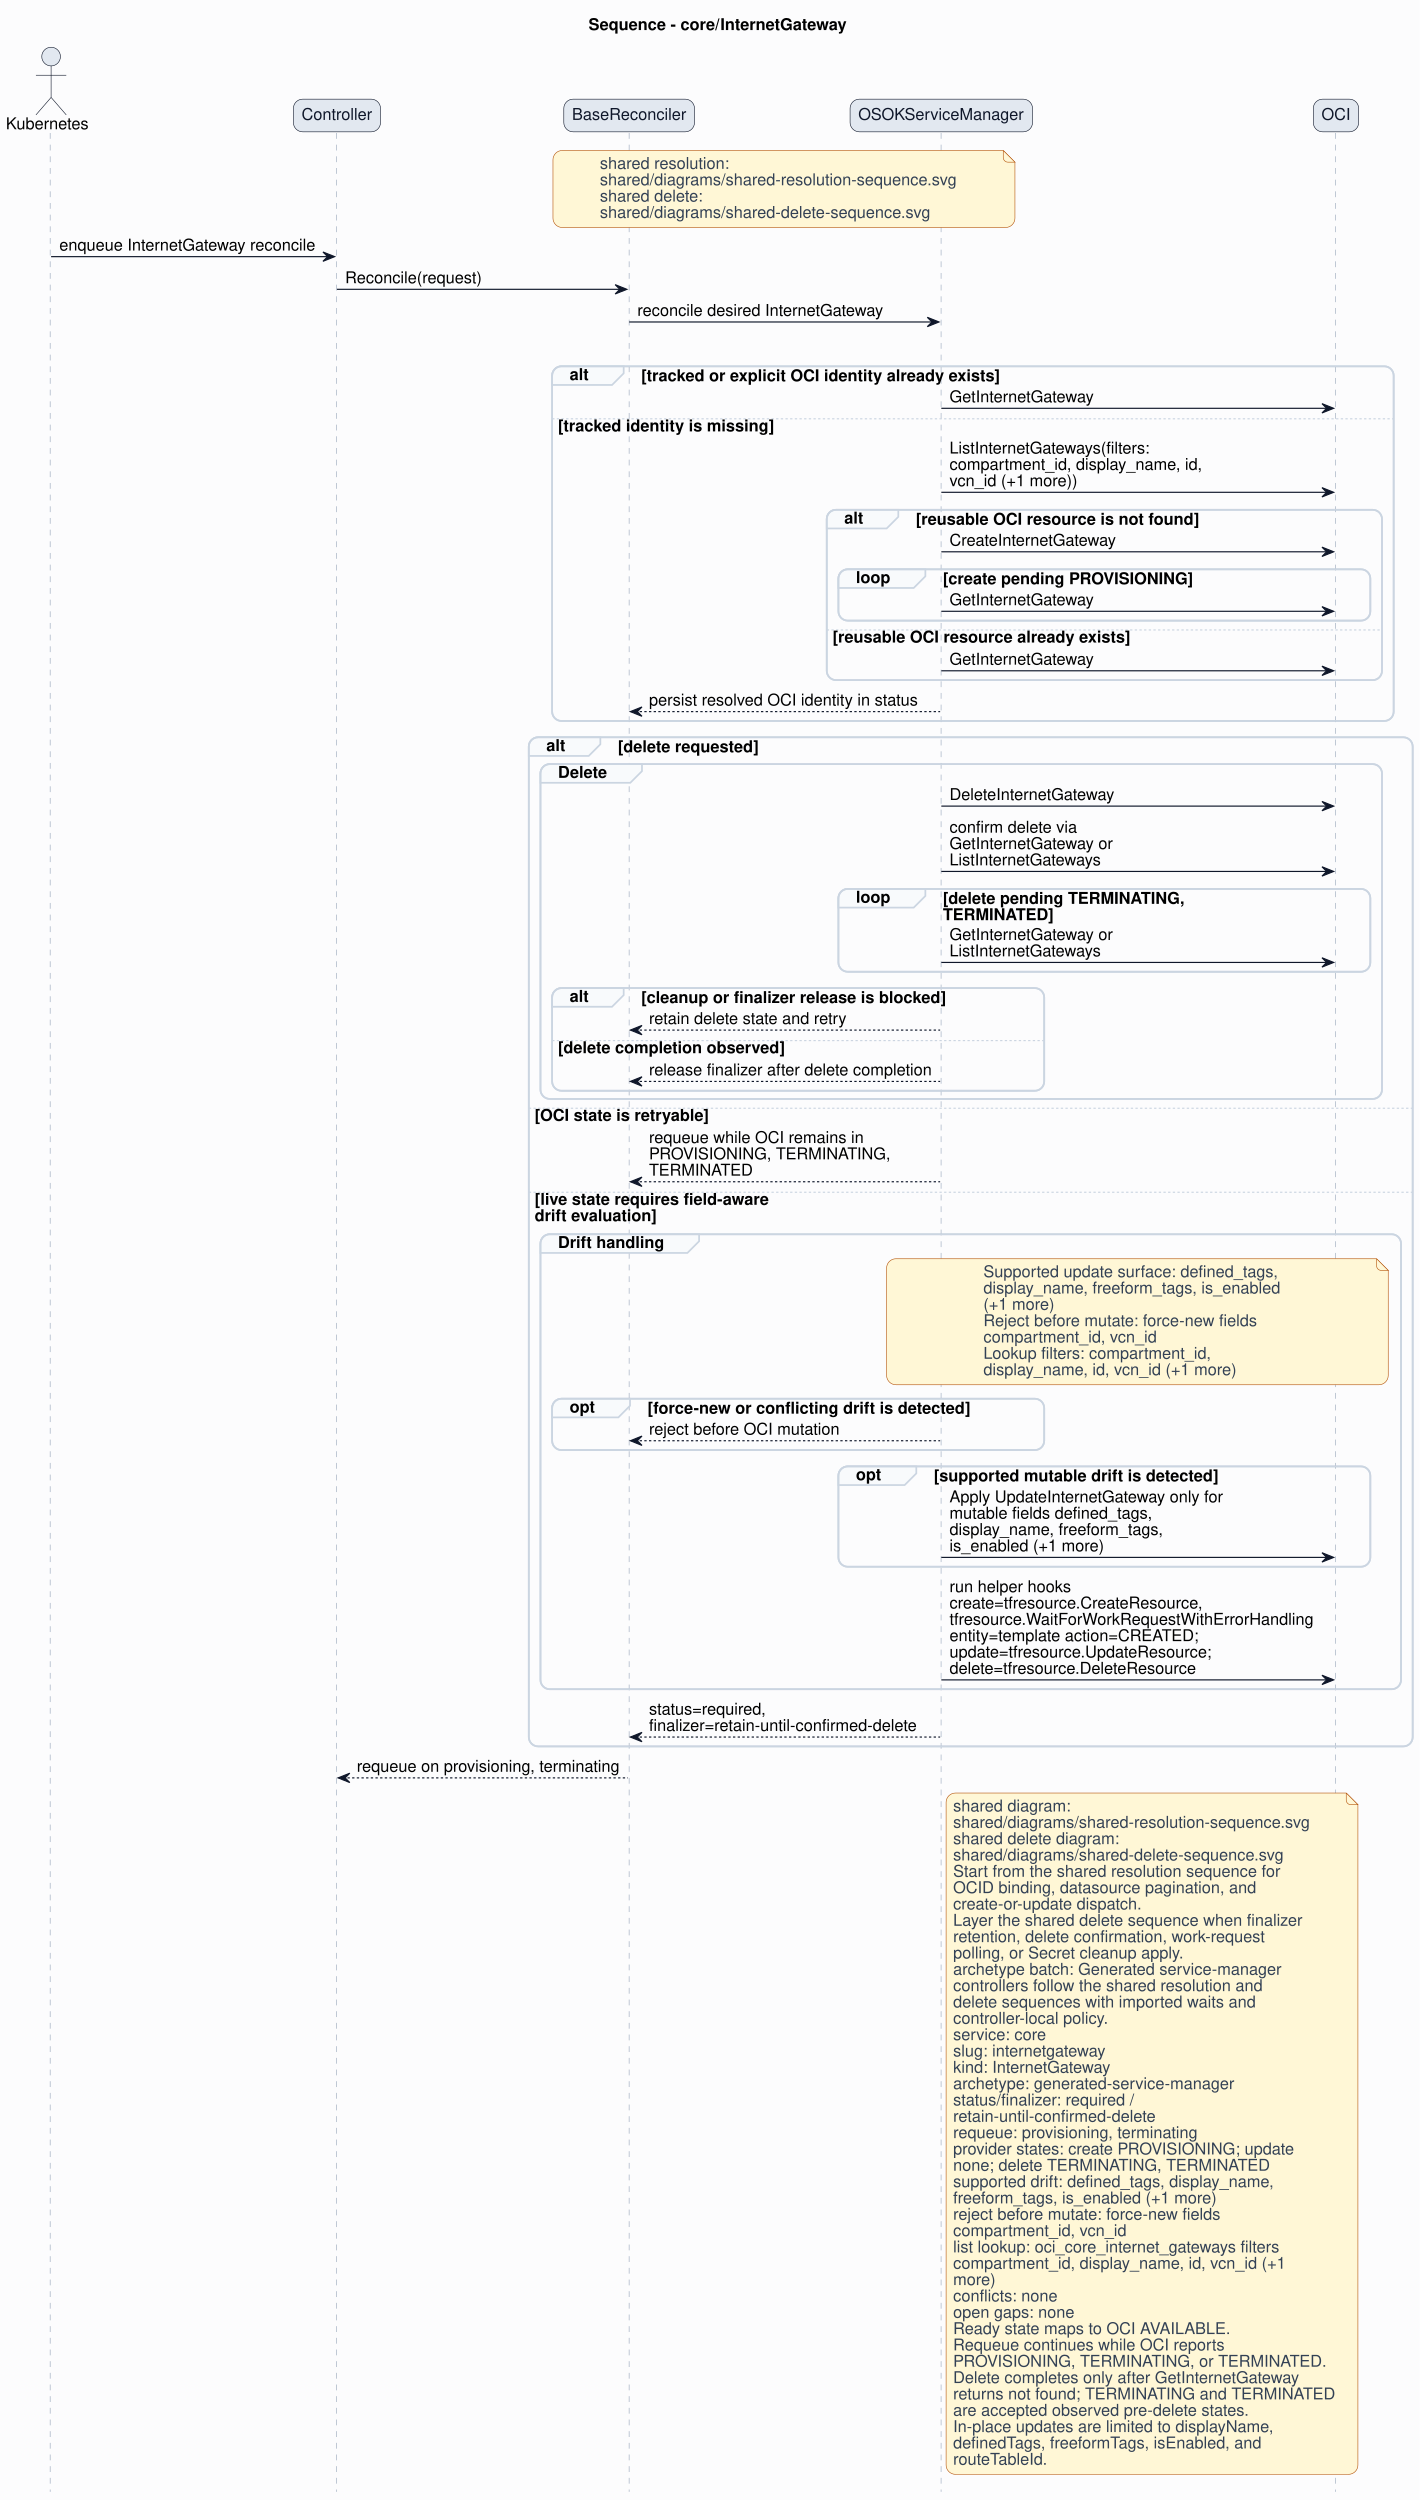
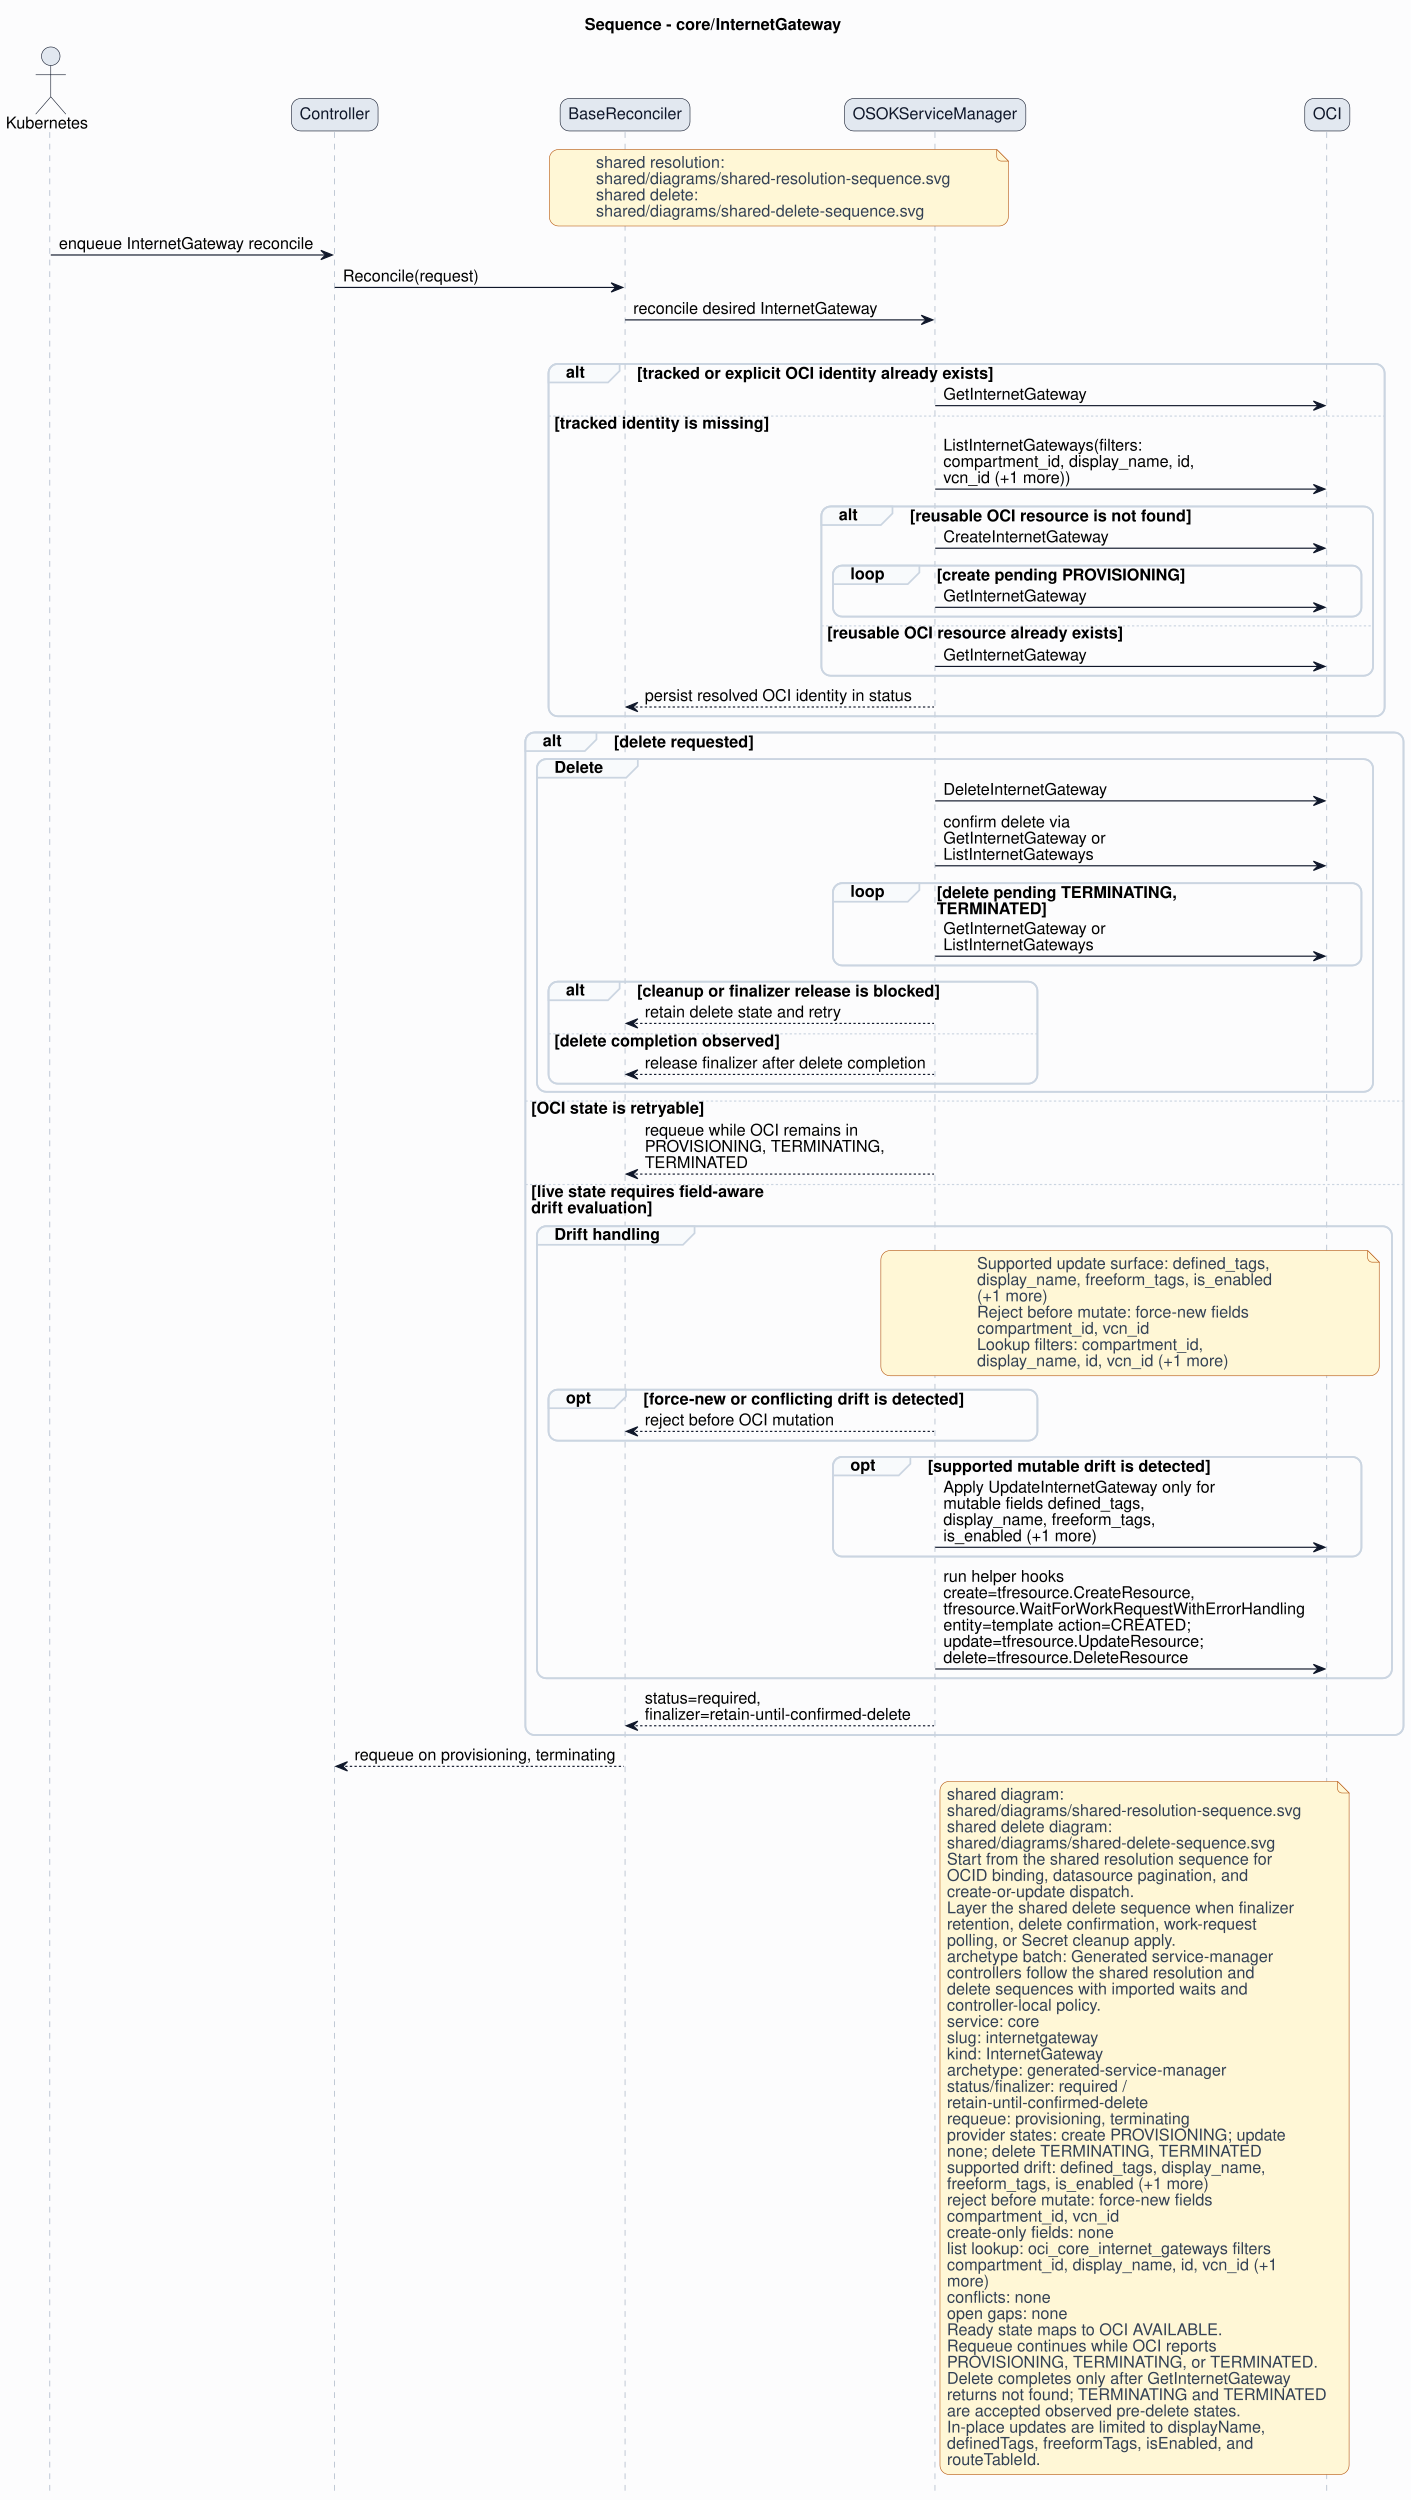
- <svg xmlns="http://www.w3.org/2000/svg" contentStyleType="text/css" data-diagram-type="SEQUENCE" height="2143px" preserveAspectRatio="none" style="width:1217px;height:2143px;background:#FCFCFD;" version="1.1" viewBox="0 0 1217 2143" width="1217px" zoomAndPan="magnify">
+ <svg xmlns="http://www.w3.org/2000/svg" contentStyleType="text/css" data-diagram-type="SEQUENCE" height="2157px" preserveAspectRatio="none" style="width:1217px;height:2157px;background:#FCFCFD;" version="1.1" viewBox="0 0 1217 2157" width="1217px" zoomAndPan="magnify">
  <defs />
  <g>
-     <rect fill="#FCFCFD" height="2143" style="stroke:none;stroke-width:1;" width="1217" x="0" y="0" />
+     <rect fill="#FCFCFD" height="2157" style="stroke:none;stroke-width:1;" width="1217" x="0" y="0" />
    <text fill="#000000" font-family="Helvetica" font-size="14" font-weight="bold" lengthAdjust="spacing" textLength="220.965" x="504.496" y="25.78">Sequence - core/InternetGateway</text>
    <rect fill="none" height="304" rx="8" ry="8" style="stroke:#CBD5E1;stroke-width:1.5;" width="721.363" x="473.287" y="314" />
    <rect fill="none" height="146" rx="8" ry="8" style="stroke:#CBD5E1;stroke-width:1.5;" width="475.957" x="708.693" y="437" />
    <rect fill="none" height="44" rx="8" ry="8" style="stroke:#CBD5E1;stroke-width:1.5;" width="455.957" x="718.693" y="488" />
    <rect fill="none" height="865" rx="8" ry="8" style="stroke:#CBD5E1;stroke-width:1.5;" width="757.67" x="453.287" y="632" />
    <rect fill="none" height="287" rx="8" ry="8" style="stroke:#CBD5E1;stroke-width:1.5;" width="721.363" x="463.287" y="655" />
    <rect fill="none" height="71" rx="8" ry="8" style="stroke:#CBD5E1;stroke-width:1.5;" width="455.957" x="718.693" y="762" />
    <rect fill="none" height="88" rx="8" ry="8" style="stroke:#CBD5E1;stroke-width:1.5;" width="421.798" x="473.287" y="847" />
    <rect fill="none" height="390" rx="8" ry="8" style="stroke:#CBD5E1;stroke-width:1.5;" width="737.67" x="463.287" y="1058" />
    <rect fill="none" height="44" rx="8" ry="8" style="stroke:#CBD5E1;stroke-width:1.5;" width="421.798" x="473.287" y="1199" />
    <rect fill="none" height="86" rx="8" ry="8" style="stroke:#CBD5E1;stroke-width:1.5;" width="455.957" x="718.693" y="1257" />
    <g class="participant-lifeline" data-entity-uid="part1" data-qualified-name="Kubernetes" id="part1-lifeline">
      <g>
-         <rect fill="#000000" fill-opacity="0" height="2022" width="8" x="39.803" y="114" />
-         <line style="stroke:#94A3B8;stroke-width:0.5;stroke-dasharray:5,5;" x1="43" x2="43" y1="114" y2="2136" />
+         <rect fill="#000000" fill-opacity="0" height="2036" width="8" x="39.803" y="114" />
+         <line style="stroke:#94A3B8;stroke-width:0.5;stroke-dasharray:5,5;" x1="43" x2="43" y1="114" y2="2150" />
      </g>
    </g>
    <g class="participant-lifeline" data-entity-uid="part2" data-qualified-name="Controller" id="part2-lifeline">
      <g>
-         <rect fill="#000000" fill-opacity="0" height="2022" width="8" x="284.836" y="114" />
-         <line style="stroke:#94A3B8;stroke-width:0.5;stroke-dasharray:5,5;" x1="288.492" x2="288.492" y1="114" y2="2136" />
+         <rect fill="#000000" fill-opacity="0" height="2036" width="8" x="284.836" y="114" />
+         <line style="stroke:#94A3B8;stroke-width:0.5;stroke-dasharray:5,5;" x1="288.492" x2="288.492" y1="114" y2="2150" />
      </g>
    </g>
    <g class="participant-lifeline" data-entity-uid="part3" data-qualified-name="BaseReconciler" id="part3-lifeline">
      <g>
-         <rect fill="#000000" fill-opacity="0" height="2022" width="8" x="535.311" y="114" />
-         <line style="stroke:#94A3B8;stroke-width:0.5;stroke-dasharray:5,5;" x1="539.287" x2="539.287" y1="114" y2="2136" />
+         <rect fill="#000000" fill-opacity="0" height="2036" width="8" x="535.311" y="114" />
+         <line style="stroke:#94A3B8;stroke-width:0.5;stroke-dasharray:5,5;" x1="539.287" x2="539.287" y1="114" y2="2150" />
      </g>
    </g>
    <g class="participant-lifeline" data-entity-uid="part4" data-qualified-name="ServiceManager" id="part4-lifeline">
      <g>
-         <rect fill="#000000" fill-opacity="0" height="2022" width="8" x="802.889" y="114" />
-         <line style="stroke:#94A3B8;stroke-width:0.5;stroke-dasharray:5,5;" x1="806.693" x2="806.693" y1="114" y2="2136" />
+         <rect fill="#000000" fill-opacity="0" height="2036" width="8" x="802.889" y="114" />
+         <line style="stroke:#94A3B8;stroke-width:0.5;stroke-dasharray:5,5;" x1="806.693" x2="806.693" y1="114" y2="2150" />
      </g>
    </g>
    <g class="participant-lifeline" data-entity-uid="part5" data-qualified-name="OCI" id="part5-lifeline">
      <g>
-         <rect fill="#000000" fill-opacity="0" height="2022" width="8" x="1141.206" y="114" />
-         <line style="stroke:#94A3B8;stroke-width:0.5;stroke-dasharray:5,5;" x1="1144.761" x2="1144.761" y1="114" y2="2136" />
+         <rect fill="#000000" fill-opacity="0" height="2036" width="8" x="1141.206" y="114" />
+         <line style="stroke:#94A3B8;stroke-width:0.5;stroke-dasharray:5,5;" x1="1144.761" x2="1144.761" y1="114" y2="2150" />
      </g>
    </g>
    <g class="participant participant-head" data-entity-uid="part1" data-qualified-name="Kubernetes" id="part1-head">
      <text fill="#000000" font-family="Helvetica" font-size="14" lengthAdjust="spacing" textLength="71.606" x="5" y="110.78">Kubernetes</text>
      <ellipse cx="43.803" cy="48.5" fill="#E2E8F0" rx="8" ry="8" style="stroke:#0F172A;stroke-width:0.5;" />
      <path d="M43.803,56.5 L43.803,83.5 M30.803,64.5 L56.803,64.5 M43.803,83.5 L30.803,98.5 M43.803,83.5 L56.803,98.5" fill="none" style="stroke:#0F172A;stroke-width:0.5;" />
    </g>
    <g class="participant participant-head" data-entity-uid="part2" data-qualified-name="Controller" id="part2-head">
      <rect fill="#E2E8F0" height="28" rx="8" ry="8" style="stroke:#0F172A;stroke-width:0.5;" width="74.689" x="251.492" y="85" />
      <text fill="#0F172A" font-family="Helvetica" font-size="14" lengthAdjust="spacing" textLength="60.69" x="258.492" y="102.78">Controller</text>
    </g>
    <g class="participant participant-head" data-entity-uid="part3" data-qualified-name="BaseReconciler" id="part3-head">
      <rect fill="#E2E8F0" height="28" rx="8" ry="8" style="stroke:#0F172A;stroke-width:0.5;" width="112.048" x="483.287" y="85" />
      <text fill="#0F172A" font-family="Helvetica" font-size="14" lengthAdjust="spacing" textLength="98.048" x="490.287" y="102.78">BaseReconciler</text>
    </g>
    <g class="participant participant-head" data-entity-uid="part4" data-qualified-name="ServiceManager" id="part4-head">
      <rect fill="#E2E8F0" height="28" rx="8" ry="8" style="stroke:#0F172A;stroke-width:0.5;" width="156.393" x="728.693" y="85" />
      <text fill="#0F172A" font-family="Helvetica" font-size="14" lengthAdjust="spacing" textLength="142.393" x="735.693" y="102.78">OSOKServiceManager</text>
    </g>
    <g class="participant participant-head" data-entity-uid="part5" data-qualified-name="OCI" id="part5-head">
      <rect fill="#E2E8F0" height="28" rx="8" ry="8" style="stroke:#0F172A;stroke-width:0.5;" width="38.89" x="1125.761" y="85" />
      <text fill="#0F172A" font-family="Helvetica" font-size="14" lengthAdjust="spacing" textLength="24.89" x="1132.761" y="102.78">OCI</text>
    </g>
    <path d="M474,137 L474,187 A8,8 0 0 0 482,195 L862,195 A8,8 0 0 0 870,187 L870,139 L860,129 L482,129 A8,8 0 0 0 474,137" fill="#FFF7D6" style="stroke:#B45309;stroke-width:0.5;" />
    <path d="M860,129 L860,135 A4,4 0 0 0 864,139 L870,139 L860,129" fill="#FFF7D6" style="stroke:#B45309;stroke-width:0.5;" />
    <text fill="#334155" font-family="Helvetica" font-size="14" lengthAdjust="spacing" textLength="111.289" x="514.203" y="144.78">shared resolution:</text>
    <text fill="#334155" font-family="Helvetica" font-size="14" lengthAdjust="spacing" textLength="307.392" x="514.203" y="158.78">shared/diagrams/shared-resolution-sequence.svg</text>
    <text fill="#334155" font-family="Helvetica" font-size="14" lengthAdjust="spacing" textLength="88.731" x="514.203" y="172.78">shared delete:</text>
    <text fill="#334155" font-family="Helvetica" font-size="14" lengthAdjust="spacing" textLength="284.833" x="514.203" y="186.78">shared/diagrams/shared-delete-sequence.svg</text>
    <g class="message" data-entity-1="part1" data-entity-2="part2" id="msg1">
      <polygon fill="#0F172A" points="276.836,216,286.836,220,276.836,224,280.836,220" style="stroke:#0F172A;stroke-width:1;" />
      <line style="stroke:#0F172A;stroke-width:1;" x1="43.803" x2="282.836" y1="220" y2="220" />
      <text fill="#000000" font-family="Helvetica" font-size="14" lengthAdjust="spacing" textLength="221.033" x="50.803" y="214.78">enqueue InternetGateway reconcile</text>
    </g>
    <g class="message" data-entity-1="part2" data-entity-2="part3" id="msg2">
      <polygon fill="#0F172A" points="527.311,244,537.311,248,527.311,252,531.311,248" style="stroke:#0F172A;stroke-width:1;" />
      <line style="stroke:#0F172A;stroke-width:1;" x1="288.836" x2="533.311" y1="248" y2="248" />
      <text fill="#000000" font-family="Helvetica" font-size="14" lengthAdjust="spacing" textLength="117.496" x="295.836" y="242.78">Reconcile(request)</text>
    </g>
    <g class="message" data-entity-1="part3" data-entity-2="part4" id="msg3">
      <polygon fill="#0F172A" points="794.889,272,804.889,276,794.889,280,798.889,276" style="stroke:#0F172A;stroke-width:1;" />
      <line style="stroke:#0F172A;stroke-width:1;" x1="539.311" x2="800.889" y1="276" y2="276" />
      <text fill="#000000" font-family="Helvetica" font-size="14" lengthAdjust="spacing" textLength="212.447" x="546.311" y="270.78">reconcile desired InternetGateway</text>
    </g>
    <path d="M481.287,314 L534.625,314 L534.625,320 L524.625,330 L473.287,330 L473.287,322 A8,8 0 0 1 481.287,314" fill="#F8FAFC" style="stroke:#CBD5E1;stroke-width:1.5;" />
    <rect fill="none" height="304" rx="8" ry="8" style="stroke:#CBD5E1;stroke-width:1.5;" width="721.363" x="473.287" y="314" />
    <text fill="#000000" font-family="Helvetica" font-size="14" font-weight="bold" lengthAdjust="spacing" textLength="16.338" x="488.287" y="325.78">alt</text>
    <text fill="#000000" font-family="Helvetica" font-size="14" font-weight="bold" lengthAdjust="spacing" textLength="308.109" x="549.625" y="326.78">[tracked or explicit OCI identity already exists]</text>
    <g class="message" data-entity-1="part4" data-entity-2="part5" id="msg4">
      <polygon fill="#0F172A" points="1133.206,346,1143.206,350,1133.206,354,1137.206,350" style="stroke:#0F172A;stroke-width:1;" />
      <line style="stroke:#0F172A;stroke-width:1;" x1="806.889" x2="1139.206" y1="350" y2="350" />
      <text fill="#000000" font-family="Helvetica" font-size="14" lengthAdjust="spacing" textLength="125.289" x="813.889" y="344.78">GetInternetGateway</text>
    </g>
    <line style="stroke:#CBD5E1;stroke-width:1;stroke-dasharray:2,2;" x1="473.287" x2="1194.65" y1="359" y2="359" />
    <text fill="#000000" font-family="Helvetica" font-size="14" font-weight="bold" lengthAdjust="spacing" textLength="185.158" x="478.287" y="369.78">[tracked identity is missing]</text>
    <g class="message" data-entity-1="part4" data-entity-2="part5" id="msg5">
      <polygon fill="#0F172A" points="1133.206,418,1143.206,422,1133.206,426,1137.206,422" style="stroke:#0F172A;stroke-width:1;" />
      <line style="stroke:#0F172A;stroke-width:1;" x1="806.889" x2="1139.206" y1="422" y2="422" />
      <text fill="#000000" font-family="Helvetica" font-size="14" lengthAdjust="spacing" textLength="173.51" x="813.889" y="388.78">ListInternetGateways(filters:</text>
      <text fill="#000000" font-family="Helvetica" font-size="14" lengthAdjust="spacing" textLength="217.109" x="813.889" y="402.78">compartment_id, display_name, id,</text>
      <text fill="#000000" font-family="Helvetica" font-size="14" lengthAdjust="spacing" textLength="110.093" x="813.889" y="416.78">vcn_id (+1 more))</text>
    </g>
    <path d="M716.693,437 L770.031,437 L770.031,443 L760.031,453 L708.693,453 L708.693,445 A8,8 0 0 1 716.693,437" fill="#F8FAFC" style="stroke:#CBD5E1;stroke-width:1.5;" />
    <rect fill="none" height="146" rx="8" ry="8" style="stroke:#CBD5E1;stroke-width:1.5;" width="475.957" x="708.693" y="437" />
    <text fill="#000000" font-family="Helvetica" font-size="14" font-weight="bold" lengthAdjust="spacing" textLength="16.338" x="723.693" y="448.78">alt</text>
    <text fill="#000000" font-family="Helvetica" font-size="14" font-weight="bold" lengthAdjust="spacing" textLength="242.703" x="785.031" y="449.78">[reusable OCI resource is not found]</text>
    <g class="message" data-entity-1="part4" data-entity-2="part5" id="msg6">
      <polygon fill="#0F172A" points="1133.206,469,1143.206,473,1133.206,477,1137.206,473" style="stroke:#0F172A;stroke-width:1;" />
      <line style="stroke:#0F172A;stroke-width:1;" x1="806.889" x2="1139.206" y1="473" y2="473" />
      <text fill="#000000" font-family="Helvetica" font-size="14" lengthAdjust="spacing" textLength="144.744" x="813.889" y="467.78">CreateInternetGateway</text>
    </g>
    <path d="M726.693,488 L793.238,488 L793.238,494 L783.238,504 L718.693,504 L718.693,496 A8,8 0 0 1 726.693,488" fill="#F8FAFC" style="stroke:#CBD5E1;stroke-width:1.5;" />
    <rect fill="none" height="44" rx="8" ry="8" style="stroke:#CBD5E1;stroke-width:1.5;" width="455.957" x="718.693" y="488" />
    <text fill="#000000" font-family="Helvetica" font-size="14" font-weight="bold" lengthAdjust="spacing" textLength="29.545" x="733.693" y="499.78">loop</text>
    <text fill="#000000" font-family="Helvetica" font-size="14" font-weight="bold" lengthAdjust="spacing" textLength="215.476" x="808.238" y="500.78">[create pending PROVISIONING]</text>
    <g class="message" data-entity-1="part4" data-entity-2="part5" id="msg7">
      <polygon fill="#0F172A" points="1133.206,520,1143.206,524,1133.206,528,1137.206,524" style="stroke:#0F172A;stroke-width:1;" />
      <line style="stroke:#0F172A;stroke-width:1;" x1="806.889" x2="1139.206" y1="524" y2="524" />
      <text fill="#000000" font-family="Helvetica" font-size="14" lengthAdjust="spacing" textLength="125.289" x="813.889" y="518.78">GetInternetGateway</text>
    </g>
    <line style="stroke:#CBD5E1;stroke-width:1;stroke-dasharray:2,2;" x1="708.693" x2="1184.65" y1="540" y2="540" />
    <text fill="#000000" font-family="Helvetica" font-size="14" font-weight="bold" lengthAdjust="spacing" textLength="255.233" x="713.693" y="550.78">[reusable OCI resource already exists]</text>
    <g class="message" data-entity-1="part4" data-entity-2="part5" id="msg8">
      <polygon fill="#0F172A" points="1133.206,571,1143.206,575,1133.206,579,1137.206,575" style="stroke:#0F172A;stroke-width:1;" />
      <line style="stroke:#0F172A;stroke-width:1;" x1="806.889" x2="1139.206" y1="575" y2="575" />
      <text fill="#000000" font-family="Helvetica" font-size="14" lengthAdjust="spacing" textLength="125.289" x="813.889" y="569.78">GetInternetGateway</text>
    </g>
    <g class="message" data-entity-1="part4" data-entity-2="part3" id="msg9">
      <polygon fill="#0F172A" points="550.311,606,540.311,610,550.311,614,546.311,610" style="stroke:#0F172A;stroke-width:1;" />
      <line style="stroke:#0F172A;stroke-width:1;stroke-dasharray:2,2;" x1="544.311" x2="805.889" y1="610" y2="610" />
      <text fill="#000000" font-family="Helvetica" font-size="14" lengthAdjust="spacing" textLength="231.096" x="556.311" y="604.78">persist resolved OCI identity in status</text>
    </g>
    <path d="M461.287,632 L514.625,632 L514.625,638 L504.625,648 L453.287,648 L453.287,640 A8,8 0 0 1 461.287,632" fill="#F8FAFC" style="stroke:#CBD5E1;stroke-width:1.5;" />
    <rect fill="none" height="865" rx="8" ry="8" style="stroke:#CBD5E1;stroke-width:1.5;" width="757.67" x="453.287" y="632" />
    <text fill="#000000" font-family="Helvetica" font-size="14" font-weight="bold" lengthAdjust="spacing" textLength="16.338" x="468.287" y="643.78">alt</text>
    <text fill="#000000" font-family="Helvetica" font-size="14" font-weight="bold" lengthAdjust="spacing" textLength="120.586" x="529.625" y="644.78">[delete requested]</text>
    <path d="M471.287,655 L550.308,655 L550.308,661 L540.308,671 L463.287,671 L463.287,663 A8,8 0 0 1 471.287,655" fill="#F8FAFC" style="stroke:#CBD5E1;stroke-width:1.5;" />
    <rect fill="none" height="287" rx="8" ry="8" style="stroke:#CBD5E1;stroke-width:1.5;" width="721.363" x="463.287" y="655" />
    <text fill="#000000" font-family="Helvetica" font-size="14" font-weight="bold" lengthAdjust="spacing" textLength="42.02" x="478.287" y="666.78">Delete</text>
    <g class="message" data-entity-1="part4" data-entity-2="part5" id="msg10">
      <polygon fill="#0F172A" points="1133.206,687,1143.206,691,1133.206,695,1137.206,691" style="stroke:#0F172A;stroke-width:1;" />
      <line style="stroke:#0F172A;stroke-width:1;" x1="806.889" x2="1139.206" y1="691" y2="691" />
      <text fill="#000000" font-family="Helvetica" font-size="14" lengthAdjust="spacing" textLength="143.192" x="813.889" y="685.78">DeleteInternetGateway</text>
    </g>
    <g class="message" data-entity-1="part4" data-entity-2="part5" id="msg11">
      <polygon fill="#0F172A" points="1133.206,743,1143.206,747,1133.206,751,1137.206,747" style="stroke:#0F172A;stroke-width:1;" />
      <line style="stroke:#0F172A;stroke-width:1;" x1="806.889" x2="1139.206" y1="747" y2="747" />
      <text fill="#000000" font-family="Helvetica" font-size="14" lengthAdjust="spacing" textLength="109.717" x="813.889" y="713.78">confirm delete via</text>
      <text fill="#000000" font-family="Helvetica" font-size="14" lengthAdjust="spacing" textLength="141.627" x="813.889" y="727.78">GetInternetGateway or</text>
      <text fill="#000000" font-family="Helvetica" font-size="14" lengthAdjust="spacing" textLength="131.51" x="813.889" y="741.78">ListInternetGateways</text>
    </g>
    <path d="M726.693,762 L793.238,762 L793.238,768 L783.238,778 L718.693,778 L718.693,770 A8,8 0 0 1 726.693,762" fill="#F8FAFC" style="stroke:#CBD5E1;stroke-width:1.5;" />
    <rect fill="none" height="71" rx="8" ry="8" style="stroke:#CBD5E1;stroke-width:1.5;" width="455.957" x="718.693" y="762" />
    <text fill="#000000" font-family="Helvetica" font-size="14" font-weight="bold" lengthAdjust="spacing" textLength="29.545" x="733.693" y="773.78">loop</text>
    <text fill="#000000" font-family="Helvetica" font-size="14" font-weight="bold" lengthAdjust="spacing" textLength="208.441" x="808.238" y="774.78">[delete pending TERMINATING,</text>
    <text fill="#000000" font-family="Helvetica" font-size="14" font-weight="bold" lengthAdjust="spacing" textLength="96.435" x="808.238" y="788.78">TERMINATED]</text>
    <g class="message" data-entity-1="part4" data-entity-2="part5" id="msg12">
      <polygon fill="#0F172A" points="1133.206,821,1143.206,825,1133.206,829,1137.206,825" style="stroke:#0F172A;stroke-width:1;" />
      <line style="stroke:#0F172A;stroke-width:1;" x1="806.889" x2="1139.206" y1="825" y2="825" />
      <text fill="#000000" font-family="Helvetica" font-size="14" lengthAdjust="spacing" textLength="141.627" x="813.889" y="805.78">GetInternetGateway or</text>
      <text fill="#000000" font-family="Helvetica" font-size="14" lengthAdjust="spacing" textLength="131.51" x="813.889" y="819.78">ListInternetGateways</text>
    </g>
    <path d="M481.287,847 L534.625,847 L534.625,853 L524.625,863 L473.287,863 L473.287,855 A8,8 0 0 1 481.287,847" fill="#F8FAFC" style="stroke:#CBD5E1;stroke-width:1.5;" />
    <rect fill="none" height="88" rx="8" ry="8" style="stroke:#CBD5E1;stroke-width:1.5;" width="421.798" x="473.287" y="847" />
    <text fill="#000000" font-family="Helvetica" font-size="14" font-weight="bold" lengthAdjust="spacing" textLength="16.338" x="488.287" y="858.78">alt</text>
    <text fill="#000000" font-family="Helvetica" font-size="14" font-weight="bold" lengthAdjust="spacing" textLength="261.427" x="549.625" y="859.78">[cleanup or finalizer release is blocked]</text>
    <g class="message" data-entity-1="part4" data-entity-2="part3" id="msg13">
      <polygon fill="#0F172A" points="550.311,879,540.311,883,550.311,887,546.311,883" style="stroke:#0F172A;stroke-width:1;" />
      <line style="stroke:#0F172A;stroke-width:1;stroke-dasharray:2,2;" x1="544.311" x2="805.889" y1="883" y2="883" />
      <text fill="#000000" font-family="Helvetica" font-size="14" lengthAdjust="spacing" textLength="170.434" x="556.311" y="877.78">retain delete state and retry</text>
    </g>
    <line style="stroke:#CBD5E1;stroke-width:1;stroke-dasharray:2,2;" x1="473.287" x2="895.085" y1="892" y2="892" />
    <text fill="#000000" font-family="Helvetica" font-size="14" font-weight="bold" lengthAdjust="spacing" textLength="194.482" x="478.287" y="902.78">[delete completion observed]</text>
    <g class="message" data-entity-1="part4" data-entity-2="part3" id="msg14">
      <polygon fill="#0F172A" points="550.311,923,540.311,927,550.311,931,546.311,927" style="stroke:#0F172A;stroke-width:1;" />
      <line style="stroke:#0F172A;stroke-width:1;stroke-dasharray:2,2;" x1="544.311" x2="805.889" y1="927" y2="927" />
      <text fill="#000000" font-family="Helvetica" font-size="14" lengthAdjust="spacing" textLength="243.578" x="556.311" y="921.78">release finalizer after delete completion</text>
    </g>
    <line style="stroke:#CBD5E1;stroke-width:1;stroke-dasharray:2,2;" x1="453.287" x2="1210.957" y1="950" y2="950" />
    <text fill="#000000" font-family="Helvetica" font-size="14" font-weight="bold" lengthAdjust="spacing" textLength="149.386" x="458.287" y="960.78">[OCI state is retryable]</text>
    <g class="message" data-entity-1="part4" data-entity-2="part3" id="msg15">
      <polygon fill="#0F172A" points="550.311,1009,540.311,1013,550.311,1017,546.311,1013" style="stroke:#0F172A;stroke-width:1;" />
      <line style="stroke:#0F172A;stroke-width:1;stroke-dasharray:2,2;" x1="544.311" x2="805.889" y1="1013" y2="1013" />
      <text fill="#000000" font-family="Helvetica" font-size="14" lengthAdjust="spacing" textLength="184.42" x="556.311" y="979.78">requeue while OCI remains in</text>
      <text fill="#000000" font-family="Helvetica" font-size="14" lengthAdjust="spacing" textLength="210.793" x="556.311" y="993.78">PROVISIONING, TERMINATING,</text>
      <text fill="#000000" font-family="Helvetica" font-size="14" lengthAdjust="spacing" textLength="91" x="556.311" y="1007.78">TERMINATED</text>
    </g>
    <line style="stroke:#CBD5E1;stroke-width:1;stroke-dasharray:2,2;" x1="453.287" x2="1210.957" y1="1022" y2="1022" />
    <text fill="#000000" font-family="Helvetica" font-size="14" font-weight="bold" lengthAdjust="spacing" textLength="200.751" x="458.287" y="1032.78">[live state requires field-aware</text>
    <text fill="#000000" font-family="Helvetica" font-size="14" font-weight="bold" lengthAdjust="spacing" textLength="105.007" x="458.287" y="1046.78">drift evaluation]</text>
    <path d="M471.287,1058 L599.273,1058 L599.273,1064 L589.273,1074 L463.287,1074 L463.287,1066 A8,8 0 0 1 471.287,1058" fill="#F8FAFC" style="stroke:#CBD5E1;stroke-width:1.5;" />
    <rect fill="none" height="390" rx="8" ry="8" style="stroke:#CBD5E1;stroke-width:1.5;" width="737.67" x="463.287" y="1058" />
    <text fill="#000000" font-family="Helvetica" font-size="14" font-weight="bold" lengthAdjust="spacing" textLength="90.986" x="478.287" y="1069.78">Drift handling</text>
    <path d="M760,1087 L760,1179 A8,8 0 0 0 768,1187 L1182,1187 A8,8 0 0 0 1190,1179 L1190,1089 L1180,1079 L768,1079 A8,8 0 0 0 760,1087" fill="#FFF7D6" style="stroke:#B45309;stroke-width:0.5;" />
    <path d="M1180,1079 L1180,1085 A4,4 0 0 0 1184,1089 L1190,1089 L1180,1079" fill="#FFF7D6" style="stroke:#B45309;stroke-width:0.5;" />
    <text fill="#334155" font-family="Helvetica" font-size="14" lengthAdjust="spacing" textLength="252.964" x="842.959" y="1094.78">Supported update surface: defined_tags,</text>
    <text fill="#334155" font-family="Helvetica" font-size="14" lengthAdjust="spacing" textLength="256.04" x="842.959" y="1108.78">display_name, freeform_tags, is_enabled</text>
    <text fill="#334155" font-family="Helvetica" font-size="14" lengthAdjust="spacing" textLength="61.072" x="842.959" y="1122.78">(+1 more)</text>
    <text fill="#334155" font-family="Helvetica" font-size="14" lengthAdjust="spacing" textLength="235.778" x="842.959" y="1136.78">Reject before mutate: force-new fields</text>
    <text fill="#334155" font-family="Helvetica" font-size="14" lengthAdjust="spacing" textLength="148.627" x="842.959" y="1150.78">compartment_id, vcn_id</text>
    <text fill="#334155" font-family="Helvetica" font-size="14" lengthAdjust="spacing" textLength="195.316" x="842.959" y="1164.78">Lookup filters: compartment_id,</text>
    <text fill="#334155" font-family="Helvetica" font-size="14" lengthAdjust="spacing" textLength="218.272" x="842.959" y="1178.78">display_name, id, vcn_id (+1 more)</text>
    <path d="M481.287,1199 L540.053,1199 L540.053,1205 L530.053,1215 L473.287,1215 L473.287,1207 A8,8 0 0 1 481.287,1199" fill="#F8FAFC" style="stroke:#CBD5E1;stroke-width:1.5;" />
    <rect fill="none" height="44" rx="8" ry="8" style="stroke:#CBD5E1;stroke-width:1.5;" width="421.798" x="473.287" y="1199" />
    <text fill="#000000" font-family="Helvetica" font-size="14" font-weight="bold" lengthAdjust="spacing" textLength="21.766" x="488.287" y="1210.78">opt</text>
    <text fill="#000000" font-family="Helvetica" font-size="14" font-weight="bold" lengthAdjust="spacing" textLength="276.131" x="555.053" y="1211.78">[force-new or conflicting drift is detected]</text>
    <g class="message" data-entity-1="part4" data-entity-2="part3" id="msg16">
      <polygon fill="#0F172A" points="550.311,1231,540.311,1235,550.311,1239,546.311,1235" style="stroke:#0F172A;stroke-width:1;" />
      <line style="stroke:#0F172A;stroke-width:1;stroke-dasharray:2,2;" x1="544.311" x2="805.889" y1="1235" y2="1235" />
      <text fill="#000000" font-family="Helvetica" font-size="14" lengthAdjust="spacing" textLength="164.185" x="556.311" y="1229.78">reject before OCI mutation</text>
    </g>
    <path d="M726.693,1257 L785.458,1257 L785.458,1263 L775.458,1273 L718.693,1273 L718.693,1265 A8,8 0 0 1 726.693,1257" fill="#F8FAFC" style="stroke:#CBD5E1;stroke-width:1.5;" />
    <rect fill="none" height="86" rx="8" ry="8" style="stroke:#CBD5E1;stroke-width:1.5;" width="455.957" x="718.693" y="1257" />
    <text fill="#000000" font-family="Helvetica" font-size="14" font-weight="bold" lengthAdjust="spacing" textLength="21.766" x="733.693" y="1268.78">opt</text>
    <text fill="#000000" font-family="Helvetica" font-size="14" font-weight="bold" lengthAdjust="spacing" textLength="243.462" x="800.458" y="1269.78">[supported mutable drift is detected]</text>
    <g class="message" data-entity-1="part4" data-entity-2="part5" id="msg17">
      <polygon fill="#0F172A" points="1133.206,1331,1143.206,1335,1133.206,1339,1137.206,1335" style="stroke:#0F172A;stroke-width:1;" />
      <line style="stroke:#0F172A;stroke-width:1;" x1="806.889" x2="1139.206" y1="1335" y2="1335" />
      <text fill="#000000" font-family="Helvetica" font-size="14" lengthAdjust="spacing" textLength="236.578" x="813.889" y="1287.78">Apply UpdateInternetGateway only for</text>
      <text fill="#000000" font-family="Helvetica" font-size="14" lengthAdjust="spacing" textLength="174.337" x="813.889" y="1301.78">mutable fields defined_tags,</text>
      <text fill="#000000" font-family="Helvetica" font-size="14" lengthAdjust="spacing" textLength="184.427" x="813.889" y="1315.78">display_name, freeform_tags,</text>
      <text fill="#000000" font-family="Helvetica" font-size="14" lengthAdjust="spacing" textLength="132.685" x="813.889" y="1329.78">is_enabled (+1 more)</text>
    </g>
    <g class="message" data-entity-1="part4" data-entity-2="part5" id="msg18">
      <polygon fill="#0F172A" points="1133.206,1436,1143.206,1440,1133.206,1444,1137.206,1440" style="stroke:#0F172A;stroke-width:1;" />
      <line style="stroke:#0F172A;stroke-width:1;" x1="806.889" x2="1139.206" y1="1440" y2="1440" />
      <text fill="#000000" font-family="Helvetica" font-size="14" lengthAdjust="spacing" textLength="104.289" x="813.889" y="1364.78">run helper hooks</text>
      <text fill="#000000" font-family="Helvetica" font-size="14" lengthAdjust="spacing" textLength="219.051" x="813.889" y="1378.78">create=tfresource.CreateResource,</text>
      <text fill="#000000" font-family="Helvetica" font-size="14" lengthAdjust="spacing" textLength="314.316" x="813.889" y="1392.78">tfresource.WaitForWorkRequestWithErrorHandling</text>
      <text fill="#000000" font-family="Helvetica" font-size="14" lengthAdjust="spacing" textLength="215.544" x="813.889" y="1406.78">entity=template action=CREATED;</text>
      <text fill="#000000" font-family="Helvetica" font-size="14" lengthAdjust="spacing" textLength="226.085" x="813.889" y="1420.78">update=tfresource.UpdateResource;</text>
      <text fill="#000000" font-family="Helvetica" font-size="14" lengthAdjust="spacing" textLength="212.844" x="813.889" y="1434.78">delete=tfresource.DeleteResource</text>
    </g>
    <g class="message" data-entity-1="part4" data-entity-2="part3" id="msg19">
      <polygon fill="#0F172A" points="550.311,1485,540.311,1489,550.311,1493,546.311,1489" style="stroke:#0F172A;stroke-width:1;" />
      <line style="stroke:#0F172A;stroke-width:1;stroke-dasharray:2,2;" x1="544.311" x2="805.889" y1="1489" y2="1489" />
      <text fill="#000000" font-family="Helvetica" font-size="14" lengthAdjust="spacing" textLength="100.782" x="556.311" y="1469.78">status=required,</text>
      <text fill="#000000" font-family="Helvetica" font-size="14" lengthAdjust="spacing" textLength="230.72" x="556.311" y="1483.78">finalizer=retain-until-confirmed-delete</text>
    </g>
    <g class="message" data-entity-1="part3" data-entity-2="part2" id="msg20">
      <polygon fill="#0F172A" points="299.836,1520,289.836,1524,299.836,1528,295.836,1524" style="stroke:#0F172A;stroke-width:1;" />
      <line style="stroke:#0F172A;stroke-width:1;stroke-dasharray:2,2;" x1="293.836" x2="538.311" y1="1524" y2="1524" />
      <text fill="#000000" font-family="Helvetica" font-size="14" lengthAdjust="spacing" textLength="226.475" x="305.836" y="1518.78">requeue on provisioning, terminating</text>
    </g>
-     <path d="M811,1545 L811,2113 A8,8 0 0 0 819,2121 L1156,2121 A8,8 0 0 0 1164,2113 L1164,1547 L1154,1537 L819,1537 A8,8 0 0 0 811,1545" fill="#FFF7D6" style="stroke:#B45309;stroke-width:0.5;" />
+     <path d="M811,1545 L811,2127 A8,8 0 0 0 819,2135 L1156,2135 A8,8 0 0 0 1164,2127 L1164,1547 L1154,1537 L819,1537 A8,8 0 0 0 811,1545" fill="#FFF7D6" style="stroke:#B45309;stroke-width:0.5;" />
    <path d="M1154,1537 L1154,1543 A4,4 0 0 0 1158,1547 L1164,1547 L1154,1537" fill="#FFF7D6" style="stroke:#B45309;stroke-width:0.5;" />
    <text fill="#334155" font-family="Helvetica" font-size="14" lengthAdjust="spacing" textLength="101.165" x="817" y="1552.78">shared diagram:</text>
    <text fill="#334155" font-family="Helvetica" font-size="14" lengthAdjust="spacing" textLength="307.392" x="817" y="1566.78">shared/diagrams/shared-resolution-sequence.svg</text>
    <text fill="#334155" font-family="Helvetica" font-size="14" lengthAdjust="spacing" textLength="143.199" x="817" y="1580.78">shared delete diagram:</text>
    <text fill="#334155" font-family="Helvetica" font-size="14" lengthAdjust="spacing" textLength="284.833" x="817" y="1594.78">shared/diagrams/shared-delete-sequence.svg</text>
    <text fill="#334155" font-family="Helvetica" font-size="14" lengthAdjust="spacing" textLength="280.93" x="817" y="1608.78">Start from the shared resolution sequence for</text>
    <text fill="#334155" font-family="Helvetica" font-size="14" lengthAdjust="spacing" textLength="260.729" x="817" y="1622.78">OCID binding, datasource pagination, and</text>
    <text fill="#334155" font-family="Helvetica" font-size="14" lengthAdjust="spacing" textLength="163.427" x="817" y="1636.78">create-or-update dispatch.</text>
    <text fill="#334155" font-family="Helvetica" font-size="14" lengthAdjust="spacing" textLength="301.198" x="817" y="1650.78">Layer the shared delete sequence when finalizer</text>
    <text fill="#334155" font-family="Helvetica" font-size="14" lengthAdjust="spacing" textLength="269.247" x="817" y="1664.78">retention, delete confirmation, work-request</text>
    <text fill="#334155" font-family="Helvetica" font-size="14" lengthAdjust="spacing" textLength="199.233" x="817" y="1678.78">polling, or Secret cleanup apply.</text>
    <text fill="#334155" font-family="Helvetica" font-size="14" lengthAdjust="spacing" textLength="281.709" x="817" y="1692.78">archetype batch: Generated service-manager</text>
    <text fill="#334155" font-family="Helvetica" font-size="14" lengthAdjust="spacing" textLength="266.15" x="817" y="1706.78">controllers follow the shared resolution and</text>
    <text fill="#334155" font-family="Helvetica" font-size="14" lengthAdjust="spacing" textLength="259.93" x="817" y="1720.78">delete sequences with imported waits and</text>
    <text fill="#334155" font-family="Helvetica" font-size="14" lengthAdjust="spacing" textLength="134.606" x="817" y="1734.78">controller-local policy.</text>
    <text fill="#334155" font-family="Helvetica" font-size="14" lengthAdjust="spacing" textLength="79.358" x="817" y="1748.78">service: core</text>
    <text fill="#334155" font-family="Helvetica" font-size="14" lengthAdjust="spacing" textLength="132.303" x="817" y="1762.78">slug: internetgateway</text>
    <text fill="#334155" font-family="Helvetica" font-size="14" lengthAdjust="spacing" textLength="136.185" x="817" y="1776.78">kind: InternetGateway</text>
    <text fill="#334155" font-family="Helvetica" font-size="14" lengthAdjust="spacing" textLength="241.24" x="817" y="1790.78">archetype: generated-service-manager</text>
    <text fill="#334155" font-family="Helvetica" font-size="14" lengthAdjust="spacing" textLength="156.406" x="817" y="1804.78">status/finalizer: required /</text>
    <text fill="#334155" font-family="Helvetica" font-size="14" lengthAdjust="spacing" textLength="174.303" x="817" y="1818.78">retain-until-confirmed-delete</text>
    <text fill="#334155" font-family="Helvetica" font-size="14" lengthAdjust="spacing" textLength="210.902" x="817" y="1832.78">requeue: provisioning, terminating</text>
    <text fill="#334155" font-family="Helvetica" font-size="14" lengthAdjust="spacing" textLength="295.682" x="817" y="1846.78">provider states: create PROVISIONING; update</text>
    <text fill="#334155" font-family="Helvetica" font-size="14" lengthAdjust="spacing" textLength="276.179" x="817" y="1860.78">none; delete TERMINATING, TERMINATED</text>
    <text fill="#334155" font-family="Helvetica" font-size="14" lengthAdjust="spacing" textLength="275.509" x="817" y="1874.78">supported drift: defined_tags, display_name,</text>
    <text fill="#334155" font-family="Helvetica" font-size="14" lengthAdjust="spacing" textLength="226.837" x="817" y="1888.78">freeform_tags, is_enabled (+1 more)</text>
    <text fill="#334155" font-family="Helvetica" font-size="14" lengthAdjust="spacing" textLength="230.33" x="817" y="1902.78">reject before mutate: force-new fields</text>
    <text fill="#334155" font-family="Helvetica" font-size="14" lengthAdjust="spacing" textLength="148.627" x="817" y="1916.78">compartment_id, vcn_id</text>
-     <text fill="#334155" font-family="Helvetica" font-size="14" lengthAdjust="spacing" textLength="281.702" x="817" y="1930.78">list lookup: oci_core_internet_gateways filters</text>
-     <text fill="#334155" font-family="Helvetica" font-size="14" lengthAdjust="spacing" textLength="285.981" x="817" y="1944.78">compartment_id, display_name, id, vcn_id (+1</text>
-     <text fill="#334155" font-family="Helvetica" font-size="14" lengthAdjust="spacing" textLength="36.559" x="817" y="1958.78">more)</text>
-     <text fill="#334155" font-family="Helvetica" font-size="14" lengthAdjust="spacing" textLength="89.496" x="817" y="1972.78">conflicts: none</text>
-     <text fill="#334155" font-family="Helvetica" font-size="14" lengthAdjust="spacing" textLength="104.316" x="817" y="1986.78">open gaps: none</text>
-     <text fill="#334155" font-family="Helvetica" font-size="14" lengthAdjust="spacing" textLength="240.447" x="817" y="2000.78">Ready state maps to OCI AVAILABLE.</text>
-     <text fill="#334155" font-family="Helvetica" font-size="14" lengthAdjust="spacing" textLength="232.682" x="817" y="2014.78">Requeue continues while OCI reports</text>
-     <text fill="#334155" font-family="Helvetica" font-size="14" lengthAdjust="spacing" textLength="325.91" x="817" y="2028.78">PROVISIONING, TERMINATING, or TERMINATED.</text>
-     <text fill="#334155" font-family="Helvetica" font-size="14" lengthAdjust="spacing" textLength="298.819" x="817" y="2042.78">Delete completes only after GetInternetGateway</text>
-     <text fill="#334155" font-family="Helvetica" font-size="14" lengthAdjust="spacing" textLength="332.206" x="817" y="2056.78">returns not found; TERMINATING and TERMINATED</text>
-     <text fill="#334155" font-family="Helvetica" font-size="14" lengthAdjust="spacing" textLength="254.488" x="817" y="2070.78">are accepted observed pre-delete states.</text>
-     <text fill="#334155" font-family="Helvetica" font-size="14" lengthAdjust="spacing" textLength="276.254" x="817" y="2084.78">In-place updates are limited to displayName,</text>
-     <text fill="#334155" font-family="Helvetica" font-size="14" lengthAdjust="spacing" textLength="268.488" x="817" y="2098.78">definedTags, freeformTags, isEnabled, and</text>
-     <text fill="#334155" font-family="Helvetica" font-size="14" lengthAdjust="spacing" textLength="82.496" x="817" y="2112.78">routeTableId.</text>
+     <text fill="#334155" font-family="Helvetica" font-size="14" lengthAdjust="spacing" textLength="144.751" x="817" y="1930.78">create-only fields: none</text>
+     <text fill="#334155" font-family="Helvetica" font-size="14" lengthAdjust="spacing" textLength="281.702" x="817" y="1944.78">list lookup: oci_core_internet_gateways filters</text>
+     <text fill="#334155" font-family="Helvetica" font-size="14" lengthAdjust="spacing" textLength="285.981" x="817" y="1958.78">compartment_id, display_name, id, vcn_id (+1</text>
+     <text fill="#334155" font-family="Helvetica" font-size="14" lengthAdjust="spacing" textLength="36.559" x="817" y="1972.78">more)</text>
+     <text fill="#334155" font-family="Helvetica" font-size="14" lengthAdjust="spacing" textLength="89.496" x="817" y="1986.78">conflicts: none</text>
+     <text fill="#334155" font-family="Helvetica" font-size="14" lengthAdjust="spacing" textLength="104.316" x="817" y="2000.78">open gaps: none</text>
+     <text fill="#334155" font-family="Helvetica" font-size="14" lengthAdjust="spacing" textLength="240.447" x="817" y="2014.78">Ready state maps to OCI AVAILABLE.</text>
+     <text fill="#334155" font-family="Helvetica" font-size="14" lengthAdjust="spacing" textLength="232.682" x="817" y="2028.78">Requeue continues while OCI reports</text>
+     <text fill="#334155" font-family="Helvetica" font-size="14" lengthAdjust="spacing" textLength="325.91" x="817" y="2042.78">PROVISIONING, TERMINATING, or TERMINATED.</text>
+     <text fill="#334155" font-family="Helvetica" font-size="14" lengthAdjust="spacing" textLength="298.819" x="817" y="2056.78">Delete completes only after GetInternetGateway</text>
+     <text fill="#334155" font-family="Helvetica" font-size="14" lengthAdjust="spacing" textLength="332.206" x="817" y="2070.78">returns not found; TERMINATING and TERMINATED</text>
+     <text fill="#334155" font-family="Helvetica" font-size="14" lengthAdjust="spacing" textLength="254.488" x="817" y="2084.78">are accepted observed pre-delete states.</text>
+     <text fill="#334155" font-family="Helvetica" font-size="14" lengthAdjust="spacing" textLength="276.254" x="817" y="2098.78">In-place updates are limited to displayName,</text>
+     <text fill="#334155" font-family="Helvetica" font-size="14" lengthAdjust="spacing" textLength="268.488" x="817" y="2112.78">definedTags, freeformTags, isEnabled, and</text>
+     <text fill="#334155" font-family="Helvetica" font-size="14" lengthAdjust="spacing" textLength="82.496" x="817" y="2126.78">routeTableId.</text>
  </g>
</svg>
